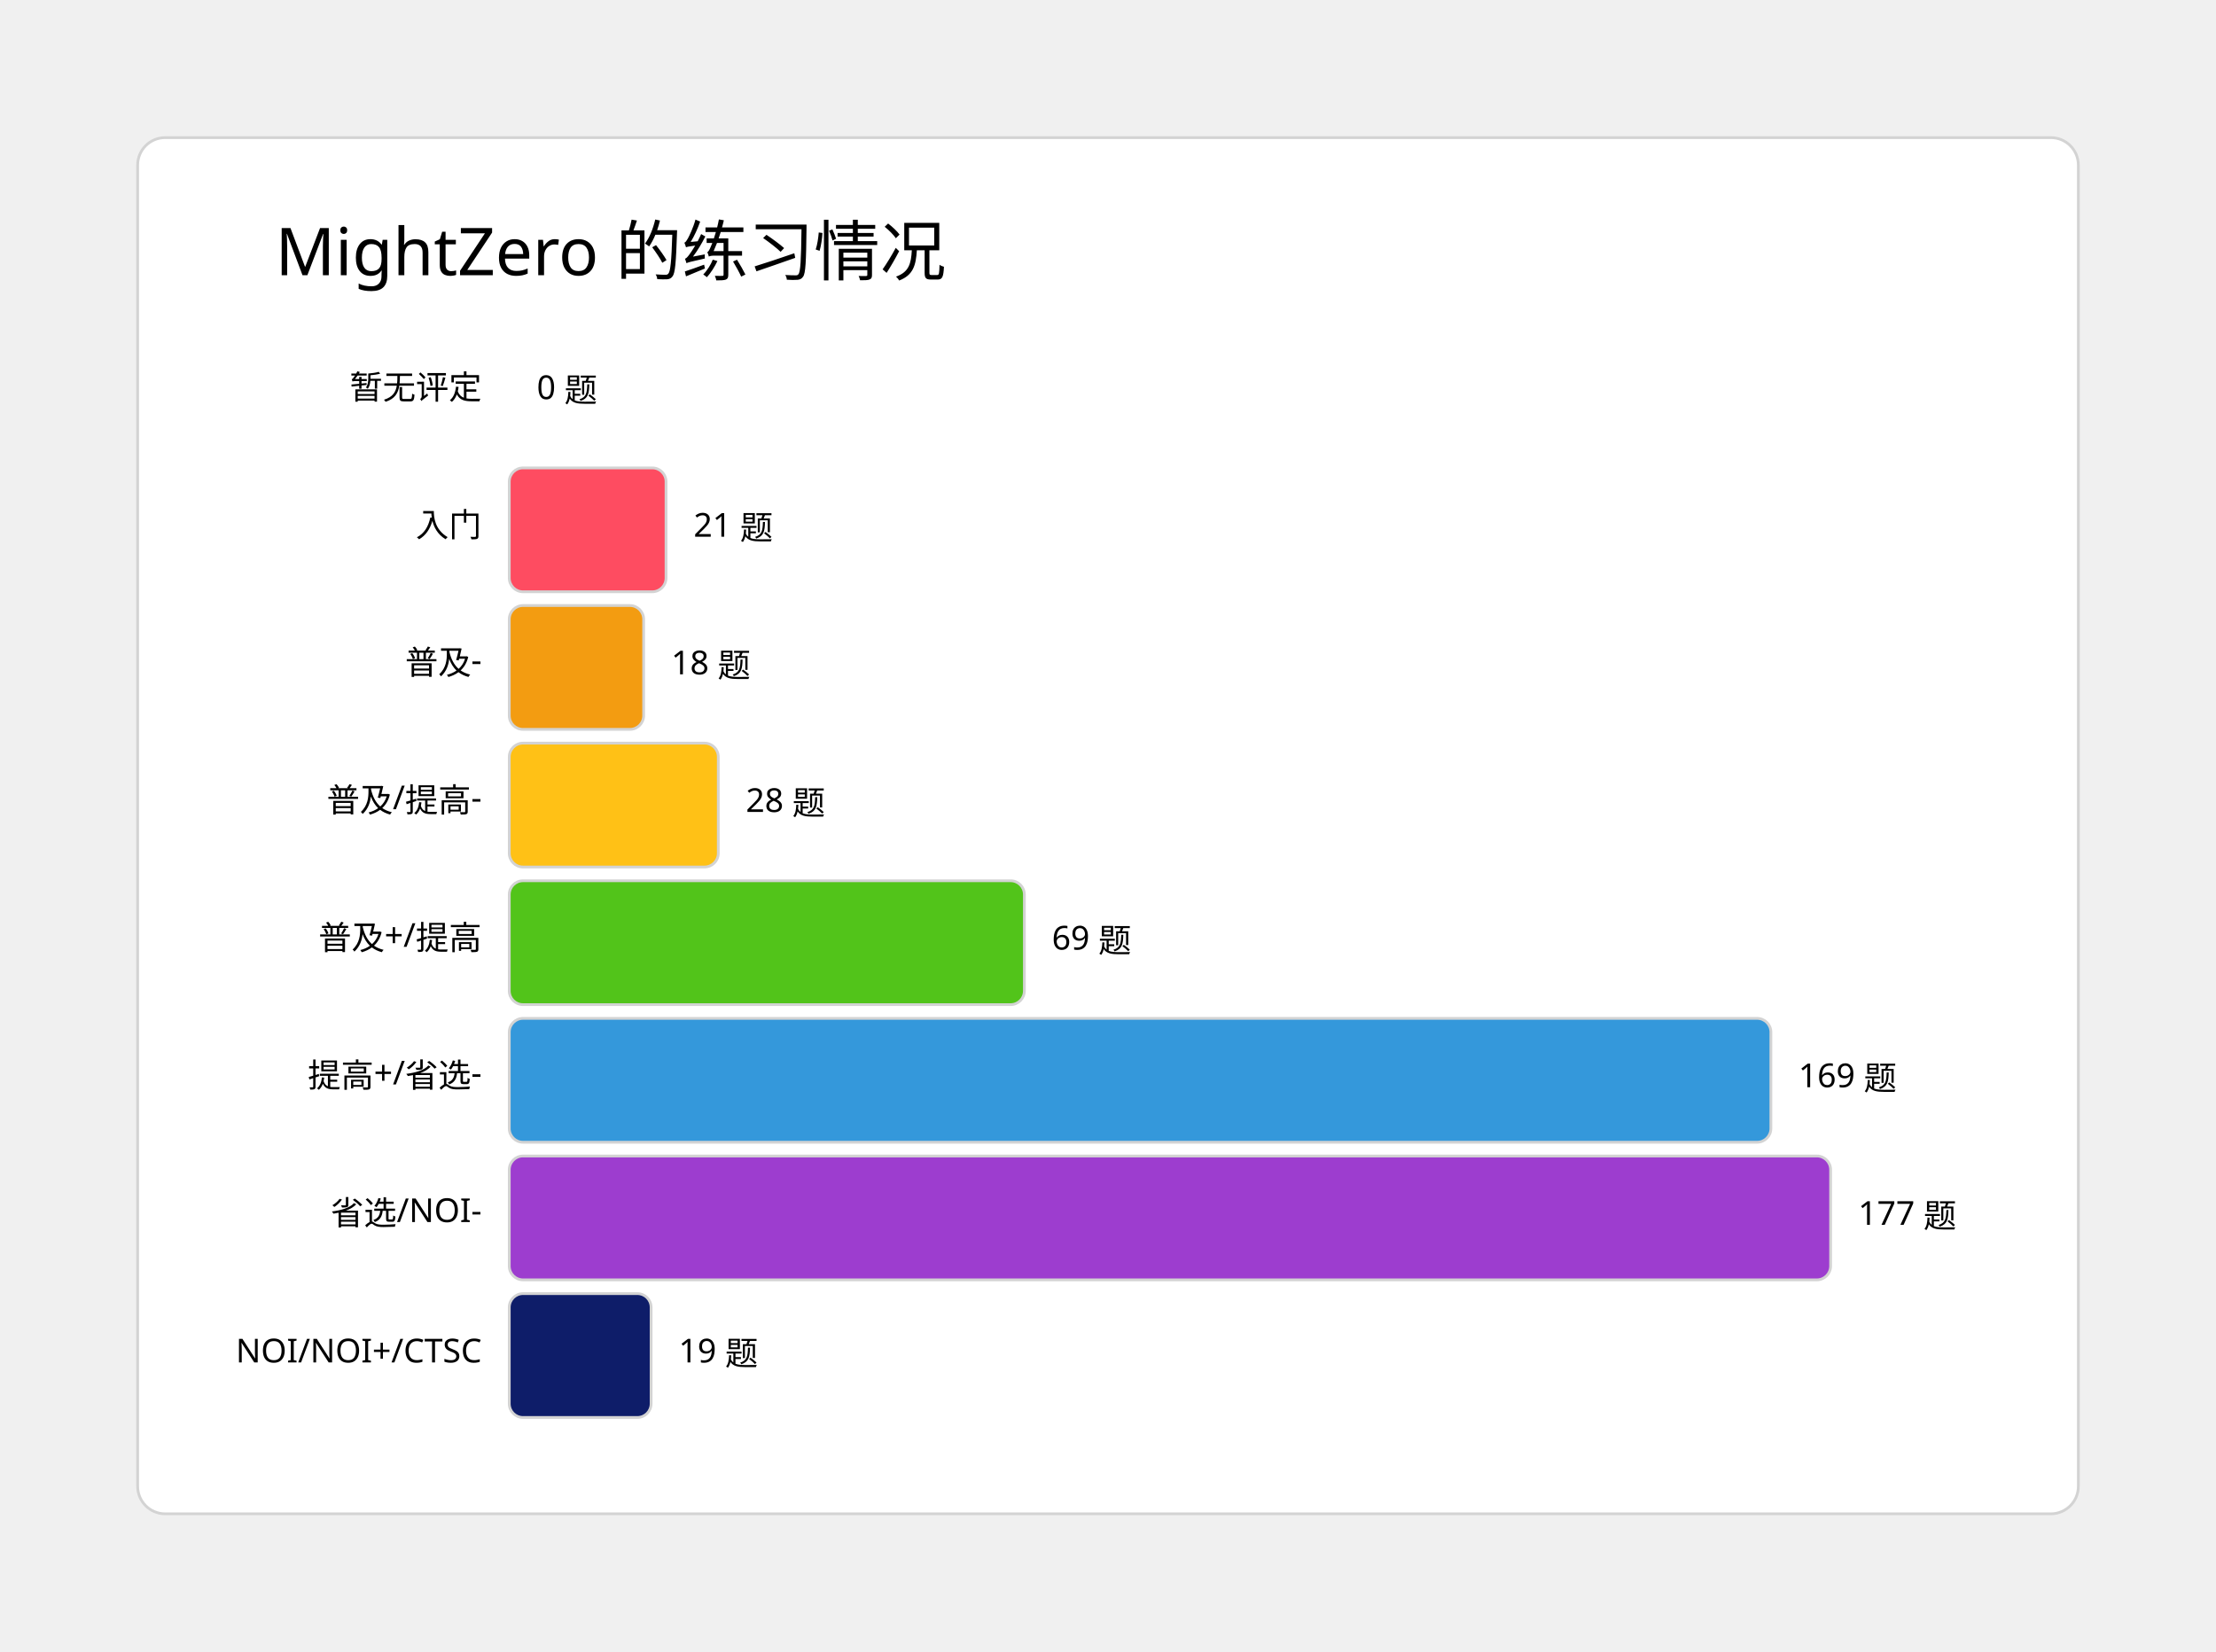
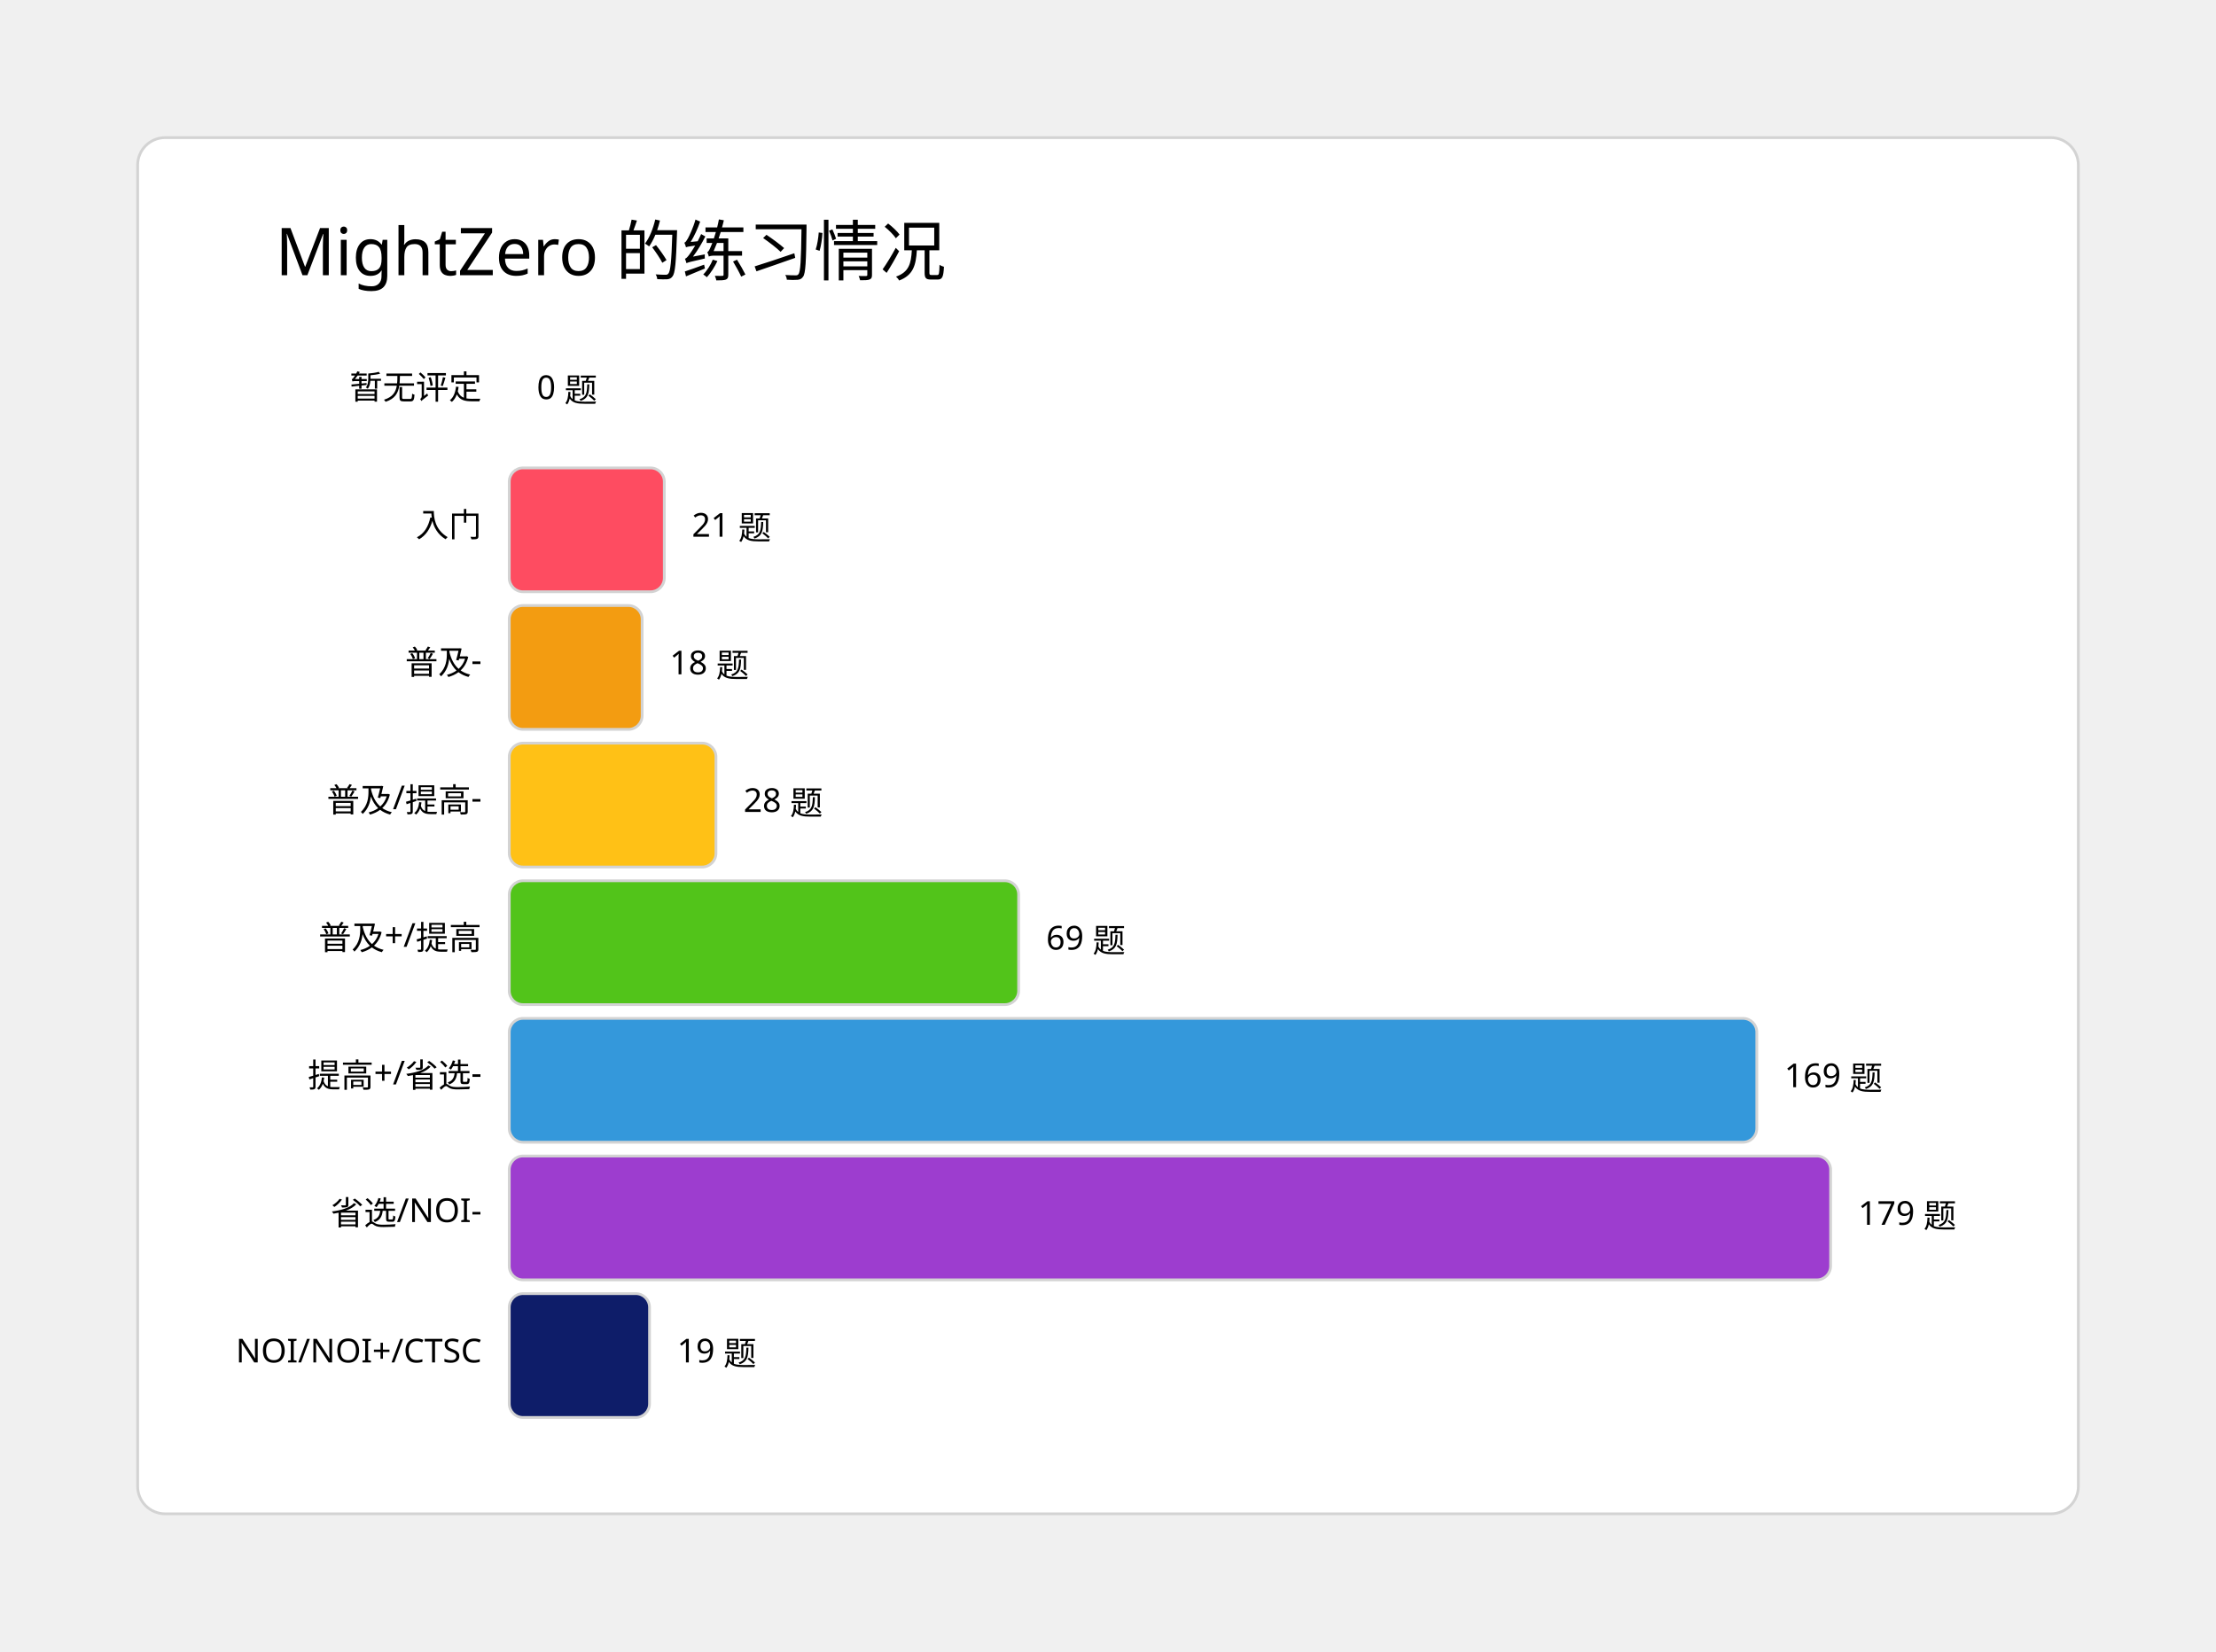
<svg xmlns="http://www.w3.org/2000/svg" baseProfile="tiny" height="600" version="1.2" width="805">
  <defs />
  <rect fill="white" height="500" rx="10" ry="10" stroke="lightgray" stroke-width="1" width="705" x="50" y="50" />
  <text font-family="SimHei" font-size="24" text-anchor="start" x="100" y="100">MightZero 的练习情况</text>
  <rect fill="#bfbfbf" height="45.0" rx="5" ry="5" stroke="lightgray" stroke-width="1" width="0.0" x="185" y="120.0" />
  <text font-family="SimHei" font-size="12" text-anchor="start" x="195.0" y="145.0">0 题</text>
  <text font-family="SimHei" font-size="12" text-anchor="end" x="175" y="145.0">暂无评定</text>
-   <rect fill="#fe4c61" height="45.0" rx="5" ry="5" stroke="lightgray" stroke-width="1" width="56.949" x="185" y="170.0" />
-   <text font-family="SimHei" font-size="12" text-anchor="start" x="251.949" y="195.0">21 题</text>
+   <rect fill="#fe4c61" height="45.0" rx="5" ry="5" stroke="lightgray" stroke-width="1" width="56.313" x="185" y="170.0" />
+   <text font-family="SimHei" font-size="12" text-anchor="start" x="251.313" y="195.0">21 题</text>
  <text font-family="SimHei" font-size="12" text-anchor="end" x="175" y="195.0">入门</text>
-   <rect fill="#f39c11" height="45.0" rx="5" ry="5" stroke="lightgray" stroke-width="1" width="48.814" x="185" y="220.0" />
-   <text font-family="SimHei" font-size="12" text-anchor="start" x="243.814" y="245.0">18 题</text>
+   <rect fill="#f39c11" height="45.0" rx="5" ry="5" stroke="lightgray" stroke-width="1" width="48.268" x="185" y="220.0" />
+   <text font-family="SimHei" font-size="12" text-anchor="start" x="243.268" y="245.0">18 题</text>
  <text font-family="SimHei" font-size="12" text-anchor="end" x="175" y="245.0">普及-</text>
-   <rect fill="#ffc116" height="45.0" rx="5" ry="5" stroke="lightgray" stroke-width="1" width="75.932" x="185" y="270.0" />
-   <text font-family="SimHei" font-size="12" text-anchor="start" x="270.932" y="295.0">28 题</text>
+   <rect fill="#ffc116" height="45.0" rx="5" ry="5" stroke="lightgray" stroke-width="1" width="75.084" x="185" y="270.0" />
+   <text font-family="SimHei" font-size="12" text-anchor="start" x="270.084" y="295.0">28 题</text>
  <text font-family="SimHei" font-size="12" text-anchor="end" x="175" y="295.0">普及/提高-</text>
-   <rect fill="#52c41a" height="45.0" rx="5" ry="5" stroke="lightgray" stroke-width="1" width="187.119" x="185" y="320.0" />
-   <text font-family="SimHei" font-size="12" text-anchor="start" x="382.119" y="345.0">69 题</text>
+   <rect fill="#52c41a" height="45.0" rx="5" ry="5" stroke="lightgray" stroke-width="1" width="185.028" x="185" y="320.0" />
+   <text font-family="SimHei" font-size="12" text-anchor="start" x="380.028" y="345.0">69 题</text>
  <text font-family="SimHei" font-size="12" text-anchor="end" x="175" y="345.0">普及+/提高</text>
-   <rect fill="#3498db" height="45.0" rx="5" ry="5" stroke="lightgray" stroke-width="1" width="458.305" x="185" y="370.0" />
-   <text font-family="SimHei" font-size="12" text-anchor="start" x="653.305" y="395.0">169 题</text>
+   <rect fill="#3498db" height="45.0" rx="5" ry="5" stroke="lightgray" stroke-width="1" width="453.184" x="185" y="370.0" />
+   <text font-family="SimHei" font-size="12" text-anchor="start" x="648.184" y="395.0">169 题</text>
  <text font-family="SimHei" font-size="12" text-anchor="end" x="175" y="395.0">提高+/省选-</text>
  <rect fill="#9d3dcf" height="45.0" rx="5" ry="5" stroke="lightgray" stroke-width="1" width="480.0" x="185" y="420.0" />
-   <text font-family="SimHei" font-size="12" text-anchor="start" x="675.0" y="445.0">177 题</text>
+   <text font-family="SimHei" font-size="12" text-anchor="start" x="675.0" y="445.0">179 题</text>
  <text font-family="SimHei" font-size="12" text-anchor="end" x="175" y="445.0">省选/NOI-</text>
-   <rect fill="#0e1d69" height="45.0" rx="5" ry="5" stroke="lightgray" stroke-width="1" width="51.525" x="185" y="470.0" />
-   <text font-family="SimHei" font-size="12" text-anchor="start" x="246.525" y="495.0">19 题</text>
+   <rect fill="#0e1d69" height="45.0" rx="5" ry="5" stroke="lightgray" stroke-width="1" width="50.95" x="185" y="470.0" />
+   <text font-family="SimHei" font-size="12" text-anchor="start" x="245.95" y="495.0">19 题</text>
  <text font-family="SimHei" font-size="12" text-anchor="end" x="175" y="495.0">NOI/NOI+/CTSC</text>
-   <text font-family="SimHei" font-size="14" opacity="0" text-anchor="start" x="-1000" y="-1000">生成时间: 2025-02-09 00:54:50</text>
+   <text font-family="SimHei" font-size="14" opacity="0" text-anchor="start" x="-1000" y="-1000">生成时间: 2025-02-09 12:39:51</text>
</svg>
